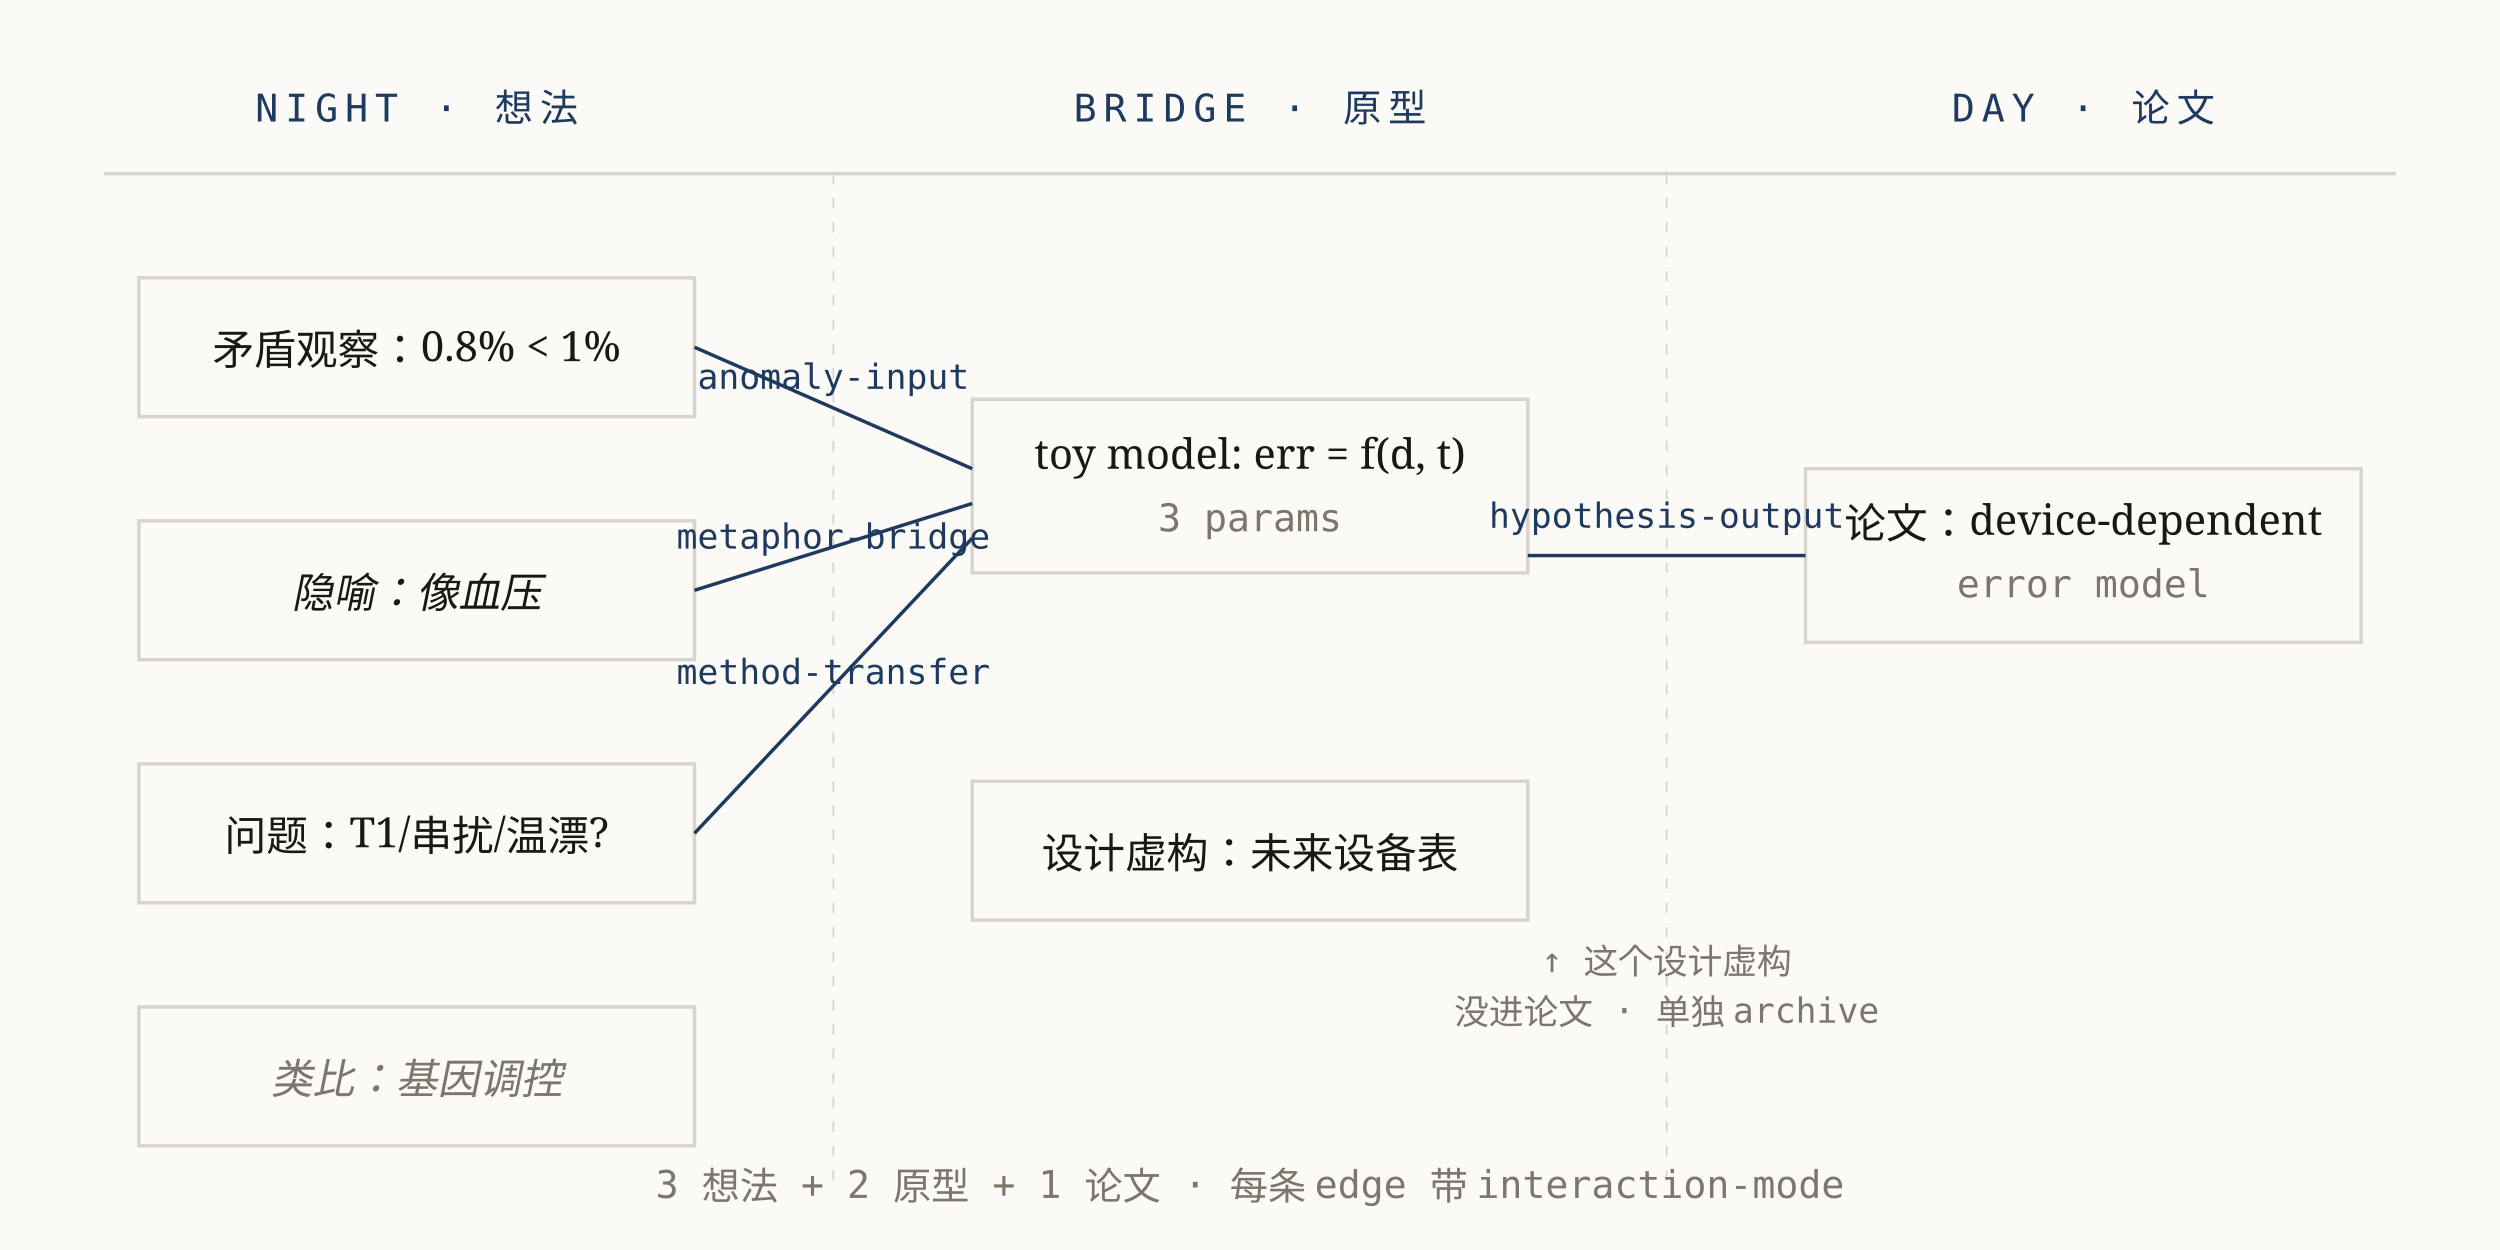
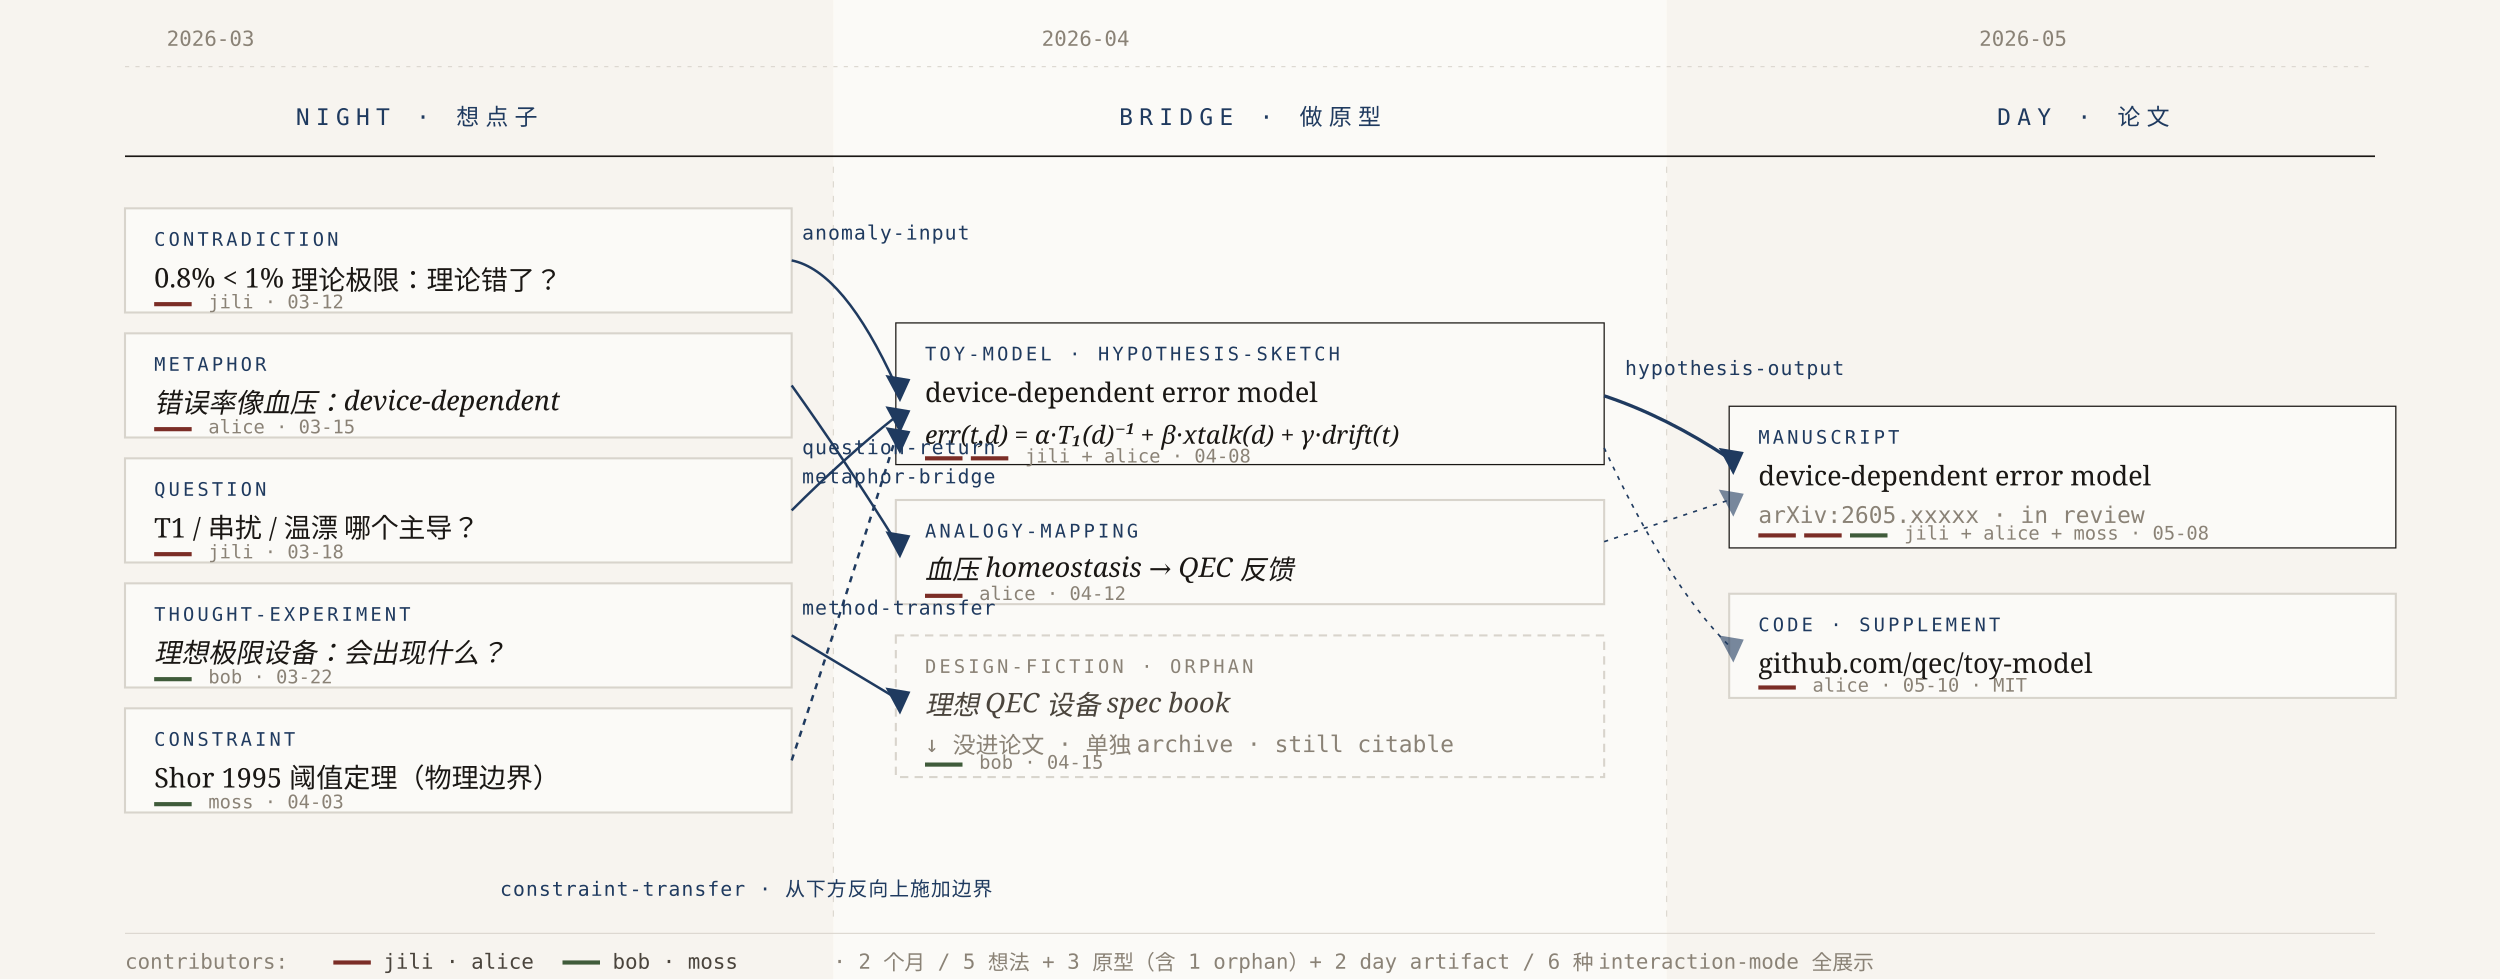
- <svg xmlns="http://www.w3.org/2000/svg" viewBox="0 0 720 360" font-family="ui-serif, 'Source Serif 4', serif">
-   <rect width="720" height="360" fill="#FBFAF7" />
-   <text x="120" y="35" font-size="11" font-family="ui-monospace, monospace" fill="#1F3A5F" letter-spacing="2" text-anchor="middle">NIGHT · 想法</text>
-   <text x="360" y="35" font-size="11" font-family="ui-monospace, monospace" fill="#1F3A5F" letter-spacing="2" text-anchor="middle">BRIDGE · 原型</text>
-   <text x="600" y="35" font-size="11" font-family="ui-monospace, monospace" fill="#1F3A5F" letter-spacing="2" text-anchor="middle">DAY · 论文</text>
-   <line x1="30" y1="50" x2="690" y2="50" stroke="#D8D4CC" stroke-width="1" />
-   <line x1="240" y1="50" x2="240" y2="340" stroke="#D8D4CC" stroke-width="0.5" stroke-dasharray="3,4" />
-   <line x1="480" y1="50" x2="480" y2="340" stroke="#D8D4CC" stroke-width="0.5" stroke-dasharray="3,4" />
-   <rect x="40" y="80" width="160" height="40" fill="none" stroke="#D8D4CC" />
-   <text x="120" y="105" font-size="12" fill="#1A1714" text-anchor="middle">矛盾观察：0.8% &lt; 1%</text>
-   <rect x="40" y="150" width="160" height="40" fill="none" stroke="#D8D4CC" />
-   <text x="120" y="175" font-size="12" font-style="italic" fill="#1A1714" text-anchor="middle">隐喻：像血压</text>
-   <rect x="40" y="220" width="160" height="40" fill="none" stroke="#D8D4CC" />
-   <text x="120" y="245" font-size="12" fill="#1A1714" text-anchor="middle">问题：T1/串扰/温漂?</text>
-   <rect x="40" y="290" width="160" height="40" fill="none" stroke="#D8D4CC" />
-   <text x="120" y="315" font-size="12" fill="#7D766C" text-anchor="middle" font-style="italic">类比：基因调控</text>
-   <rect x="280" y="115" width="160" height="50" fill="none" stroke="#D8D4CC" />
-   <text x="360" y="135" font-size="12" fill="#1A1714" text-anchor="middle">toy model: err = f(d, t)</text>
-   <text x="360" y="153" font-size="11" font-family="ui-monospace, monospace" fill="#7D766C" text-anchor="middle">3 params</text>
-   <rect x="280" y="225" width="160" height="40" fill="none" stroke="#D8D4CC" />
-   <text x="360" y="250" font-size="12" fill="#1A1714" text-anchor="middle">设计虚构：未来设备表</text>
-   <rect x="520" y="135" width="160" height="50" fill="none" stroke="#D8D4CC" />
-   <text x="600" y="155" font-size="12" fill="#1A1714" text-anchor="middle">论文：device-dependent</text>
-   <text x="600" y="172" font-size="11" font-family="ui-monospace, monospace" fill="#7D766C" text-anchor="middle">error model</text>
-   <line x1="200" y1="100" x2="280" y2="135" stroke="#1F3A5F" stroke-width="1" />
-   <text x="240" y="112" font-size="10" font-family="ui-monospace, monospace" fill="#1F3A5F" text-anchor="middle">anomaly-input</text>
-   <line x1="200" y1="170" x2="280" y2="145" stroke="#1F3A5F" stroke-width="1" />
-   <text x="240" y="158" font-size="10" font-family="ui-monospace, monospace" fill="#1F3A5F" text-anchor="middle">metaphor-bridge</text>
-   <line x1="200" y1="240" x2="280" y2="155" stroke="#1F3A5F" stroke-width="1" />
-   <text x="240" y="197" font-size="10" font-family="ui-monospace, monospace" fill="#1F3A5F" text-anchor="middle">method-transfer</text>
-   <line x1="440" y1="160" x2="520" y2="160" stroke="#1F3A5F" stroke-width="1" />
-   <text x="480" y="152" font-size="10" font-family="ui-monospace, monospace" fill="#1F3A5F" text-anchor="middle">hypothesis-output</text>
-   <text x="480" y="280" font-size="10" font-family="ui-monospace, monospace" fill="#7D766C" text-anchor="middle">↑ 这个设计虚构</text>
-   <text x="480" y="295" font-size="10" font-family="ui-monospace, monospace" fill="#7D766C" text-anchor="middle">没进论文 · 单独 archive</text>
-   <text x="360" y="345" font-size="11" font-family="ui-monospace, monospace" fill="#7D766C" text-anchor="middle">3 想法 + 2 原型 + 1 论文 · 每条 edge 带 interaction-mode</text>
+ <svg xmlns="http://www.w3.org/2000/svg" viewBox="0 0 1200 470" font-family="ui-serif, 'Source Serif 4', serif">
+   <rect width="1200" height="470" fill="#FBFAF7" />
+   <rect x="0" y="0" width="400" height="470" fill="#F2EEE4" opacity="0.45" />
+   <rect x="800" y="0" width="400" height="470" fill="#F2EEE4" opacity="0.45" />
+   <line x1="60" y1="32" x2="1140" y2="32" stroke="#D8D4CC" stroke-width="0.5" stroke-dasharray="2,3" />
+   <text x="80" y="22" font-size="10" font-family="ui-monospace, monospace" fill="#8A8276">2026-03</text>
+   <text x="500" y="22" font-size="10" font-family="ui-monospace, monospace" fill="#8A8276">2026-04</text>
+   <text x="950" y="22" font-size="10" font-family="ui-monospace, monospace" fill="#8A8276">2026-05</text>
+   <text x="200" y="60" font-size="11" font-family="ui-monospace, monospace" fill="#1F3A5F" letter-spacing="3" text-anchor="middle">NIGHT · 想点子</text>
+   <text x="600" y="60" font-size="11" font-family="ui-monospace, monospace" fill="#1F3A5F" letter-spacing="3" text-anchor="middle">BRIDGE · 做原型</text>
+   <text x="1000" y="60" font-size="11" font-family="ui-monospace, monospace" fill="#1F3A5F" letter-spacing="3" text-anchor="middle">DAY · 论文</text>
+   <line x1="60" y1="75" x2="1140" y2="75" stroke="#1A1714" stroke-width="0.8" />
+   <line x1="400" y1="80" x2="400" y2="440" stroke="#D8D4CC" stroke-width="0.5" stroke-dasharray="3,4" />
+   <line x1="800" y1="80" x2="800" y2="440" stroke="#D8D4CC" stroke-width="0.5" stroke-dasharray="3,4" />
+   <rect x="60" y="100" width="320" height="50" fill="#FBFAF7" stroke="#D8D4CC" />
+   <text x="74" y="118" font-size="9" font-family="ui-monospace, monospace" fill="#1F3A5F" letter-spacing="1.5">CONTRADICTION</text>
+   <text x="74" y="138" font-size="13" fill="#1A1714">0.8% &lt; 1% 理论极限：理论错了？</text>
+   <line x1="74" y1="146" x2="92" y2="146" stroke="#7B2D26" stroke-width="2" />
+   <text x="100" y="148" font-size="9" font-family="ui-monospace, monospace" fill="#8A8276">jili · 03-12</text>
+   <rect x="60" y="160" width="320" height="50" fill="#FBFAF7" stroke="#D8D4CC" />
+   <text x="74" y="178" font-size="9" font-family="ui-monospace, monospace" fill="#1F3A5F" letter-spacing="1.5">METAPHOR</text>
+   <text x="74" y="198" font-size="13" font-style="italic" fill="#1A1714">错误率像血压：device-dependent</text>
+   <line x1="74" y1="206" x2="92" y2="206" stroke="#7B2D26" stroke-width="2" />
+   <text x="100" y="208" font-size="9" font-family="ui-monospace, monospace" fill="#8A8276">alice · 03-15</text>
+   <rect x="60" y="220" width="320" height="50" fill="#FBFAF7" stroke="#D8D4CC" />
+   <text x="74" y="238" font-size="9" font-family="ui-monospace, monospace" fill="#1F3A5F" letter-spacing="1.5">QUESTION</text>
+   <text x="74" y="258" font-size="13" fill="#1A1714">T1 / 串扰 / 温漂 哪个主导？</text>
+   <line x1="74" y1="266" x2="92" y2="266" stroke="#7B2D26" stroke-width="2" />
+   <text x="100" y="268" font-size="9" font-family="ui-monospace, monospace" fill="#8A8276">jili · 03-18</text>
+   <rect x="60" y="280" width="320" height="50" fill="#FBFAF7" stroke="#D8D4CC" />
+   <text x="74" y="298" font-size="9" font-family="ui-monospace, monospace" fill="#1F3A5F" letter-spacing="1.5">THOUGHT-EXPERIMENT</text>
+   <text x="74" y="318" font-size="13" font-style="italic" fill="#1A1714">理想极限设备：会出现什么？</text>
+   <line x1="74" y1="326" x2="92" y2="326" stroke="#3F5B3A" stroke-width="2" />
+   <text x="100" y="328" font-size="9" font-family="ui-monospace, monospace" fill="#8A8276">bob · 03-22</text>
+   <rect x="60" y="340" width="320" height="50" fill="#FBFAF7" stroke="#D8D4CC" />
+   <text x="74" y="358" font-size="9" font-family="ui-monospace, monospace" fill="#1F3A5F" letter-spacing="1.5">CONSTRAINT</text>
+   <text x="74" y="378" font-size="13" fill="#1A1714">Shor 1995 阈值定理（物理边界）</text>
+   <line x1="74" y1="386" x2="92" y2="386" stroke="#3F5B3A" stroke-width="2" />
+   <text x="100" y="388" font-size="9" font-family="ui-monospace, monospace" fill="#8A8276">moss · 04-03</text>
+   <rect x="430" y="155" width="340" height="68" fill="#FBFAF7" stroke="#1A1714" stroke-width="0.6" />
+   <text x="444" y="173" font-size="9" font-family="ui-monospace, monospace" fill="#1F3A5F" letter-spacing="1.5">TOY-MODEL · HYPOTHESIS-SKETCH</text>
+   <text x="444" y="193" font-size="13" fill="#1A1714">device-dependent error model</text>
+   <text x="444" y="213" font-size="12" font-style="italic" fill="#1A1714">err(t,d) = α·T₁(d)⁻¹ + β·xtalk(d) + γ·drift(t)</text>
+   <line x1="444" y1="220" x2="462" y2="220" stroke="#7B2D26" stroke-width="2" />
+   <line x1="466" y1="220" x2="484" y2="220" stroke="#7B2D26" stroke-width="2" />
+   <text x="492" y="222" font-size="9" font-family="ui-monospace, monospace" fill="#8A8276">jili + alice · 04-08</text>
+   <rect x="430" y="240" width="340" height="50" fill="#FBFAF7" stroke="#D8D4CC" />
+   <text x="444" y="258" font-size="9" font-family="ui-monospace, monospace" fill="#1F3A5F" letter-spacing="1.5">ANALOGY-MAPPING</text>
+   <text x="444" y="278" font-size="13" font-style="italic" fill="#1A1714">血压 homeostasis → QEC 反馈</text>
+   <line x1="444" y1="286" x2="462" y2="286" stroke="#7B2D26" stroke-width="2" />
+   <text x="470" y="288" font-size="9" font-family="ui-monospace, monospace" fill="#8A8276">alice · 04-12</text>
+   <rect x="430" y="305" width="340" height="68" fill="#FBFAF7" stroke="#D8D4CC" stroke-dasharray="4,3" />
+   <text x="444" y="323" font-size="9" font-family="ui-monospace, monospace" fill="#8A8276" letter-spacing="1.5">DESIGN-FICTION · ORPHAN</text>
+   <text x="444" y="343" font-size="13" font-style="italic" fill="#4A443C">理想 QEC 设备 spec book</text>
+   <text x="444" y="361" font-size="11" font-family="ui-monospace, monospace" fill="#8A8276">↓ 没进论文 · 单独 archive · still citable</text>
+   <line x1="444" y1="367" x2="462" y2="367" stroke="#3F5B3A" stroke-width="2" />
+   <text x="470" y="369" font-size="9" font-family="ui-monospace, monospace" fill="#8A8276">bob · 04-15</text>
+   <rect x="830" y="195" width="320" height="68" fill="#FBFAF7" stroke="#1A1714" stroke-width="0.6" />
+   <text x="844" y="213" font-size="9" font-family="ui-monospace, monospace" fill="#1F3A5F" letter-spacing="1.5">MANUSCRIPT</text>
+   <text x="844" y="233" font-size="13" font-weight="500" fill="#1A1714">device-dependent error model</text>
+   <text x="844" y="251" font-size="11" font-family="ui-monospace, monospace" fill="#8A8276">arXiv:2605.xxxxx · in review</text>
+   <line x1="844" y1="257" x2="862" y2="257" stroke="#7B2D26" stroke-width="2" />
+   <line x1="866" y1="257" x2="884" y2="257" stroke="#7B2D26" stroke-width="2" />
+   <line x1="888" y1="257" x2="906" y2="257" stroke="#3F5B3A" stroke-width="2" />
+   <text x="914" y="259" font-size="9" font-family="ui-monospace, monospace" fill="#8A8276">jili + alice + moss · 05-08</text>
+   <rect x="830" y="285" width="320" height="50" fill="#FBFAF7" stroke="#D8D4CC" />
+   <text x="844" y="303" font-size="9" font-family="ui-monospace, monospace" fill="#1F3A5F" letter-spacing="1.5">CODE · SUPPLEMENT</text>
+   <text x="844" y="323" font-size="13" fill="#1A1714">github.com/qec/toy-model</text>
+   <line x1="844" y1="330" x2="862" y2="330" stroke="#7B2D26" stroke-width="2" />
+   <text x="870" y="332" font-size="9" font-family="ui-monospace, monospace" fill="#8A8276">alice · 05-10 · MIT</text>
+   <path d="M 380 125 Q 405 130 430 185" fill="none" stroke="#1F3A5F" stroke-width="1.2" />
+   <polygon points="425,180 432,193 437,182" fill="#1F3A5F" />
+   <text x="385" y="115" font-size="9.5" font-family="ui-monospace, monospace" fill="#1F3A5F" letter-spacing="0.5">anomaly-input</text>
+   <path d="M 380 185 Q 405 220 430 260" fill="none" stroke="#1F3A5F" stroke-width="1.2" />
+   <polygon points="425,255 432,268 437,257" fill="#1F3A5F" />
+   <text x="385" y="232" font-size="9.5" font-family="ui-monospace, monospace" fill="#1F3A5F" letter-spacing="0.5">metaphor-bridge</text>
+   <path d="M 380 245 Q 405 220 430 200" fill="none" stroke="#1F3A5F" stroke-width="1.2" />
+   <polygon points="425,195 432,208 437,197" fill="#1F3A5F" />
+   <text x="385" y="218" font-size="9.5" font-family="ui-monospace, monospace" fill="#1F3A5F" letter-spacing="0.5">question-return</text>
+   <path d="M 380 305 Q 405 320 430 335" fill="none" stroke="#1F3A5F" stroke-width="1.2" />
+   <polygon points="425,330 432,343 437,332" fill="#1F3A5F" />
+   <text x="385" y="295" font-size="9.5" font-family="ui-monospace, monospace" fill="#1F3A5F" letter-spacing="0.5">method-transfer</text>
+   <path d="M 380 365 Q 405 290 430 210" fill="none" stroke="#1F3A5F" stroke-width="1.2" stroke-dasharray="3,3" />
+   <polygon points="425,205 432,218 437,207" fill="#1F3A5F" />
+   <text x="240" y="430" font-size="9.5" font-family="ui-monospace, monospace" fill="#1F3A5F" letter-spacing="0.5">constraint-transfer · 从下方反向上施加边界</text>
+   <path d="M 770 190 Q 800 200 830 220" fill="none" stroke="#1F3A5F" stroke-width="1.6" />
+   <polygon points="825,215 832,228 837,217" fill="#1F3A5F" />
+   <text x="780" y="180" font-size="9.5" font-family="ui-monospace, monospace" fill="#1F3A5F" letter-spacing="0.5">hypothesis-output</text>
+   <path d="M 770 260 Q 800 250 830 240" fill="none" stroke="#1F3A5F" stroke-width="0.8" stroke-dasharray="2,3" />
+   <polygon points="825,235 832,248 837,237" fill="#1F3A5F" opacity="0.6" />
+   <path d="M 770 215 Q 800 280 830 310" fill="none" stroke="#1F3A5F" stroke-width="0.8" stroke-dasharray="2,3" />
+   <polygon points="825,305 832,318 837,307" fill="#1F3A5F" opacity="0.6" />
+   <line x1="60" y1="448" x2="1140" y2="448" stroke="#D8D4CC" stroke-width="0.5" />
+   <text x="60" y="465" font-size="10" font-family="ui-monospace, monospace" fill="#8A8276">contributors:</text>
+   <line x1="160" y1="462" x2="178" y2="462" stroke="#7B2D26" stroke-width="2" />
+   <text x="184" y="465" font-size="10" font-family="ui-monospace, monospace" fill="#4A443C">jili · alice</text>
+   <line x1="270" y1="462" x2="288" y2="462" stroke="#3F5B3A" stroke-width="2" />
+   <text x="294" y="465" font-size="10" font-family="ui-monospace, monospace" fill="#4A443C">bob · moss</text>
+   <text x="400" y="465" font-size="10" font-family="ui-monospace, monospace" fill="#8A8276">·  2 个月 / 5 想法 + 3 原型（含 1 orphan）+ 2 day artifact / 6 种 interaction-mode 全展示</text>
</svg>
